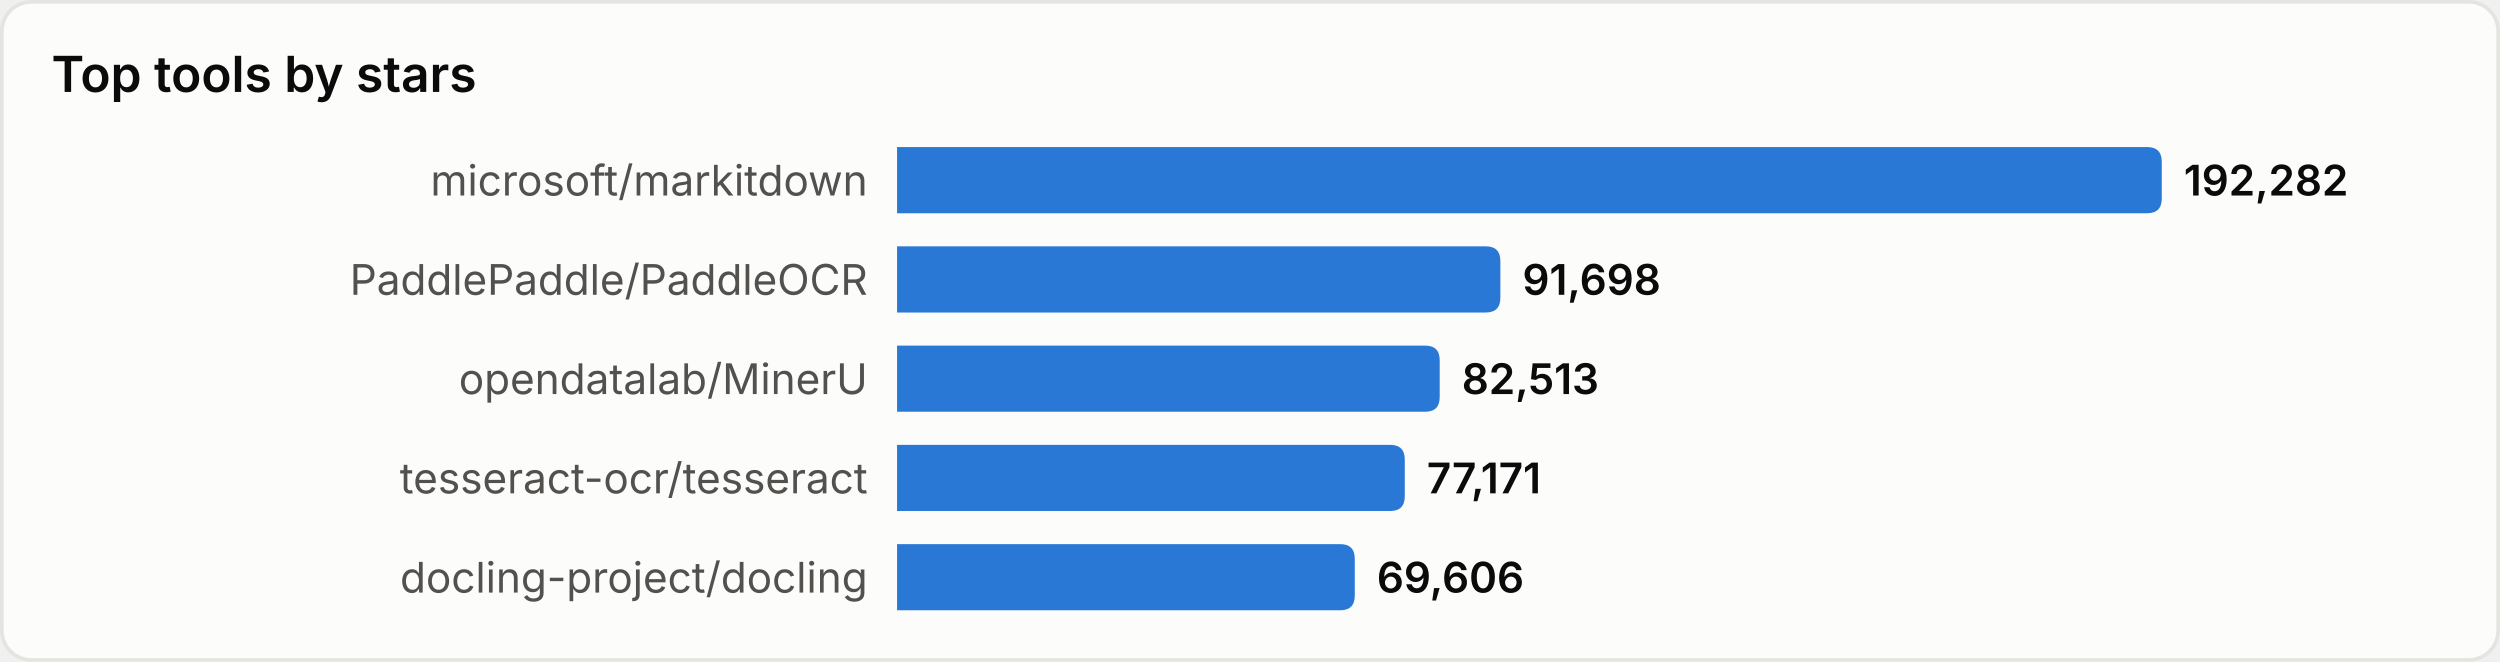
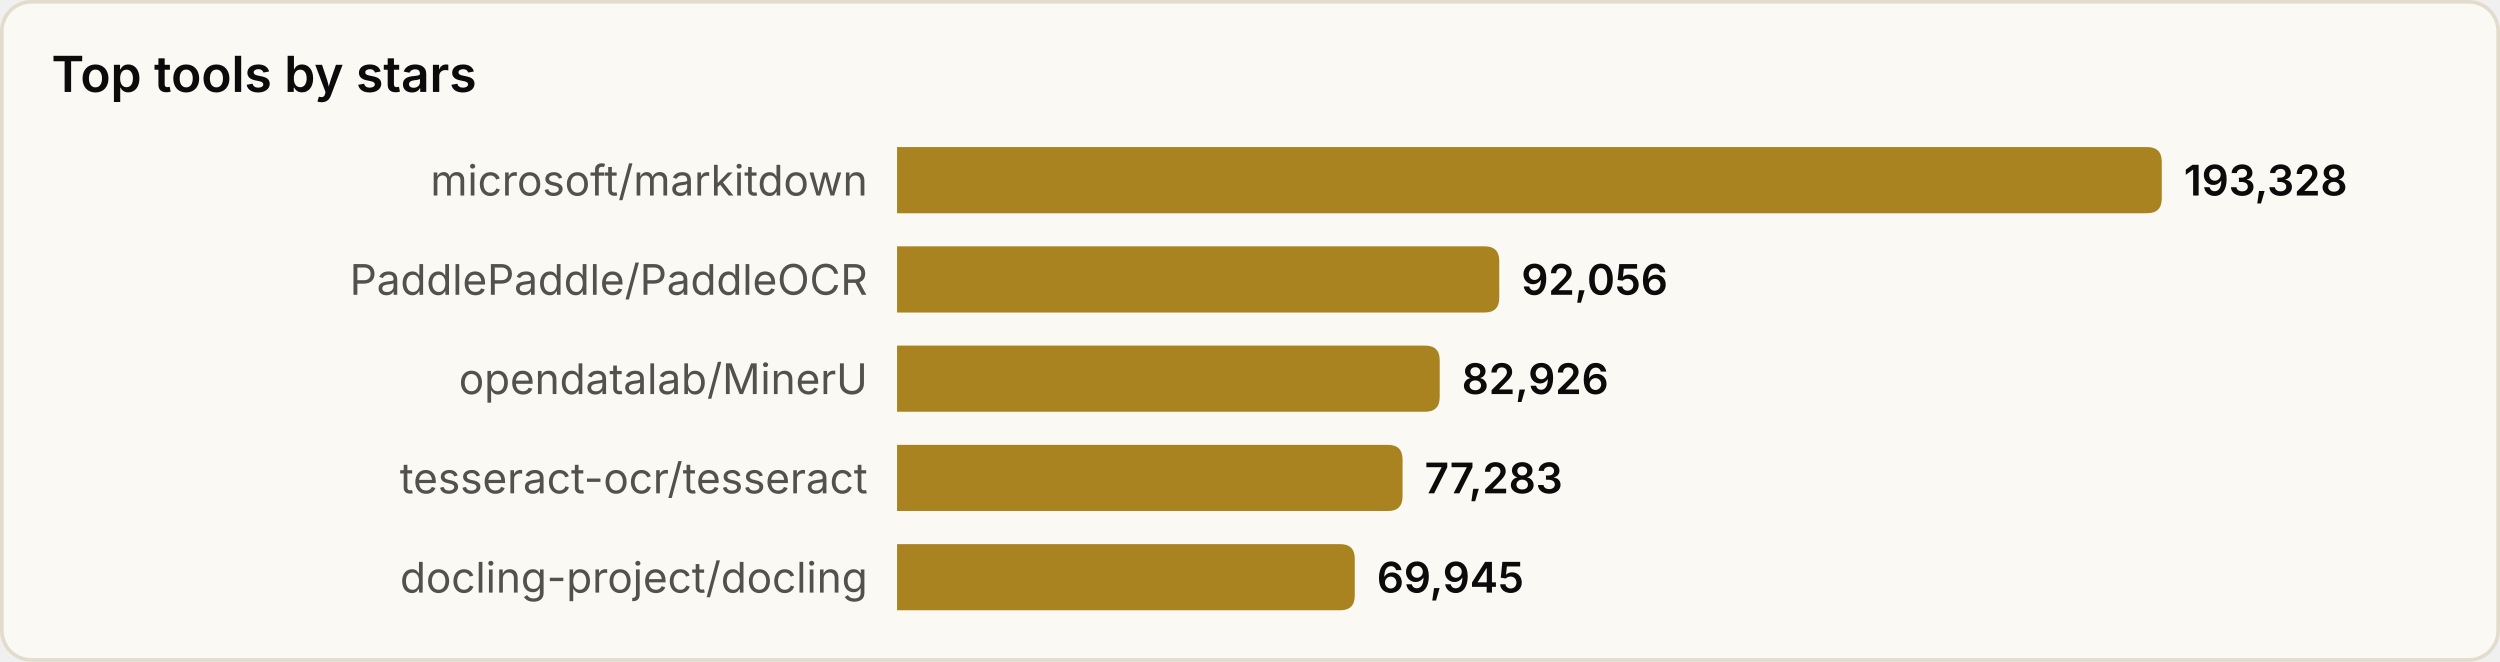
<svg xmlns="http://www.w3.org/2000/svg" width="680" height="180" viewBox="0 0 680 180" role="img" aria-label="Top tools by stars">
  <style>
text{font-family:system-ui,-apple-system,'Segoe UI',sans-serif}
- .srf{fill:#fcfcfb;stroke:#e4e4e0}.ttl{fill:#0b0b0b;font-size:13.5px;font-weight:600}
+ .srf{fill:#fbf9f3;stroke:#e2dccd}.ttl{fill:#0b0b0b;font-size:13.5px;font-weight:600}
.lbl{fill:#52514e;font-size:11.5px}.val{fill:#0b0b0b;font-size:11.5px;font-weight:600}
- .bar{fill:#2a78d6}
+ .bar{fill:#a8831f}
@media(prefers-color-scheme:dark){
- .srf{fill:#1a1a19;stroke:#33332f}.ttl{fill:#ffffff}
- .lbl{fill:#c3c2b7}.val{fill:#ffffff}.bar{fill:#3987e5}
+ .srf{fill:#131826;stroke:#2a3145}.ttl{fill:#f2eee4}
+ .lbl{fill:#a9a69c}.val{fill:#f2eee4}.bar{fill:#d9b04a}
}
</style>
  <rect x="0.5" y="0.5" width="679" height="179" rx="8" class="srf" />
  <text x="14" y="25" class="ttl">Top tools by stars</text>
  <text x="236" y="49.0" class="lbl" text-anchor="end" dominant-baseline="central">microsoft/markitdown</text>
  <path d="M244,40 h340.0 q4,0 4,4 v10 q0,4 -4,4 h-340.0 z" class="bar" />
-   <text x="594.0" y="49.0" class="val" dominant-baseline="central">192,282</text>
+   <text x="594.0" y="49.0" class="val" dominant-baseline="central">193,328</text>
  <text x="236" y="76.0" class="lbl" text-anchor="end" dominant-baseline="central">PaddlePaddle/PaddleOCR</text>
-   <path d="M244,67 h160.1 q4,0 4,4 v10 q0,4 -4,4 h-160.1 z" class="bar" />
-   <text x="414.1" y="76.0" class="val" dominant-baseline="central">91,698</text>
+   <path d="M244,67 h159.8 q4,0 4,4 v10 q0,4 -4,4 h-159.8 z" class="bar" />
+   <text x="413.8" y="76.0" class="val" dominant-baseline="central">92,056</text>
  <text x="236" y="103.0" class="lbl" text-anchor="end" dominant-baseline="central">opendatalab/MinerU</text>
  <path d="M244,94 h143.6 q4,0 4,4 v10 q0,4 -4,4 h-143.6 z" class="bar" />
-   <text x="397.6" y="103.0" class="val" dominant-baseline="central">82,513</text>
+   <text x="397.6" y="103.0" class="val" dominant-baseline="central">82,926</text>
  <text x="236" y="130.0" class="lbl" text-anchor="end" dominant-baseline="central">tesseract-ocr/tesseract</text>
-   <path d="M244,121 h134.1 q4,0 4,4 v10 q0,4 -4,4 h-134.1 z" class="bar" />
-   <text x="388.1" y="130.0" class="val" dominant-baseline="central">77,171</text>
+   <path d="M244,121 h133.5 q4,0 4,4 v10 q0,4 -4,4 h-133.5 z" class="bar" />
+   <text x="387.5" y="130.0" class="val" dominant-baseline="central">77,283</text>
  <text x="236" y="157.0" class="lbl" text-anchor="end" dominant-baseline="central">docling-project/docling</text>
  <path d="M244,148 h120.5 q4,0 4,4 v10 q0,4 -4,4 h-120.5 z" class="bar" />
-   <text x="374.5" y="157.0" class="val" dominant-baseline="central">69,606</text>
+   <text x="374.5" y="157.0" class="val" dominant-baseline="central">69,945</text>
</svg>
